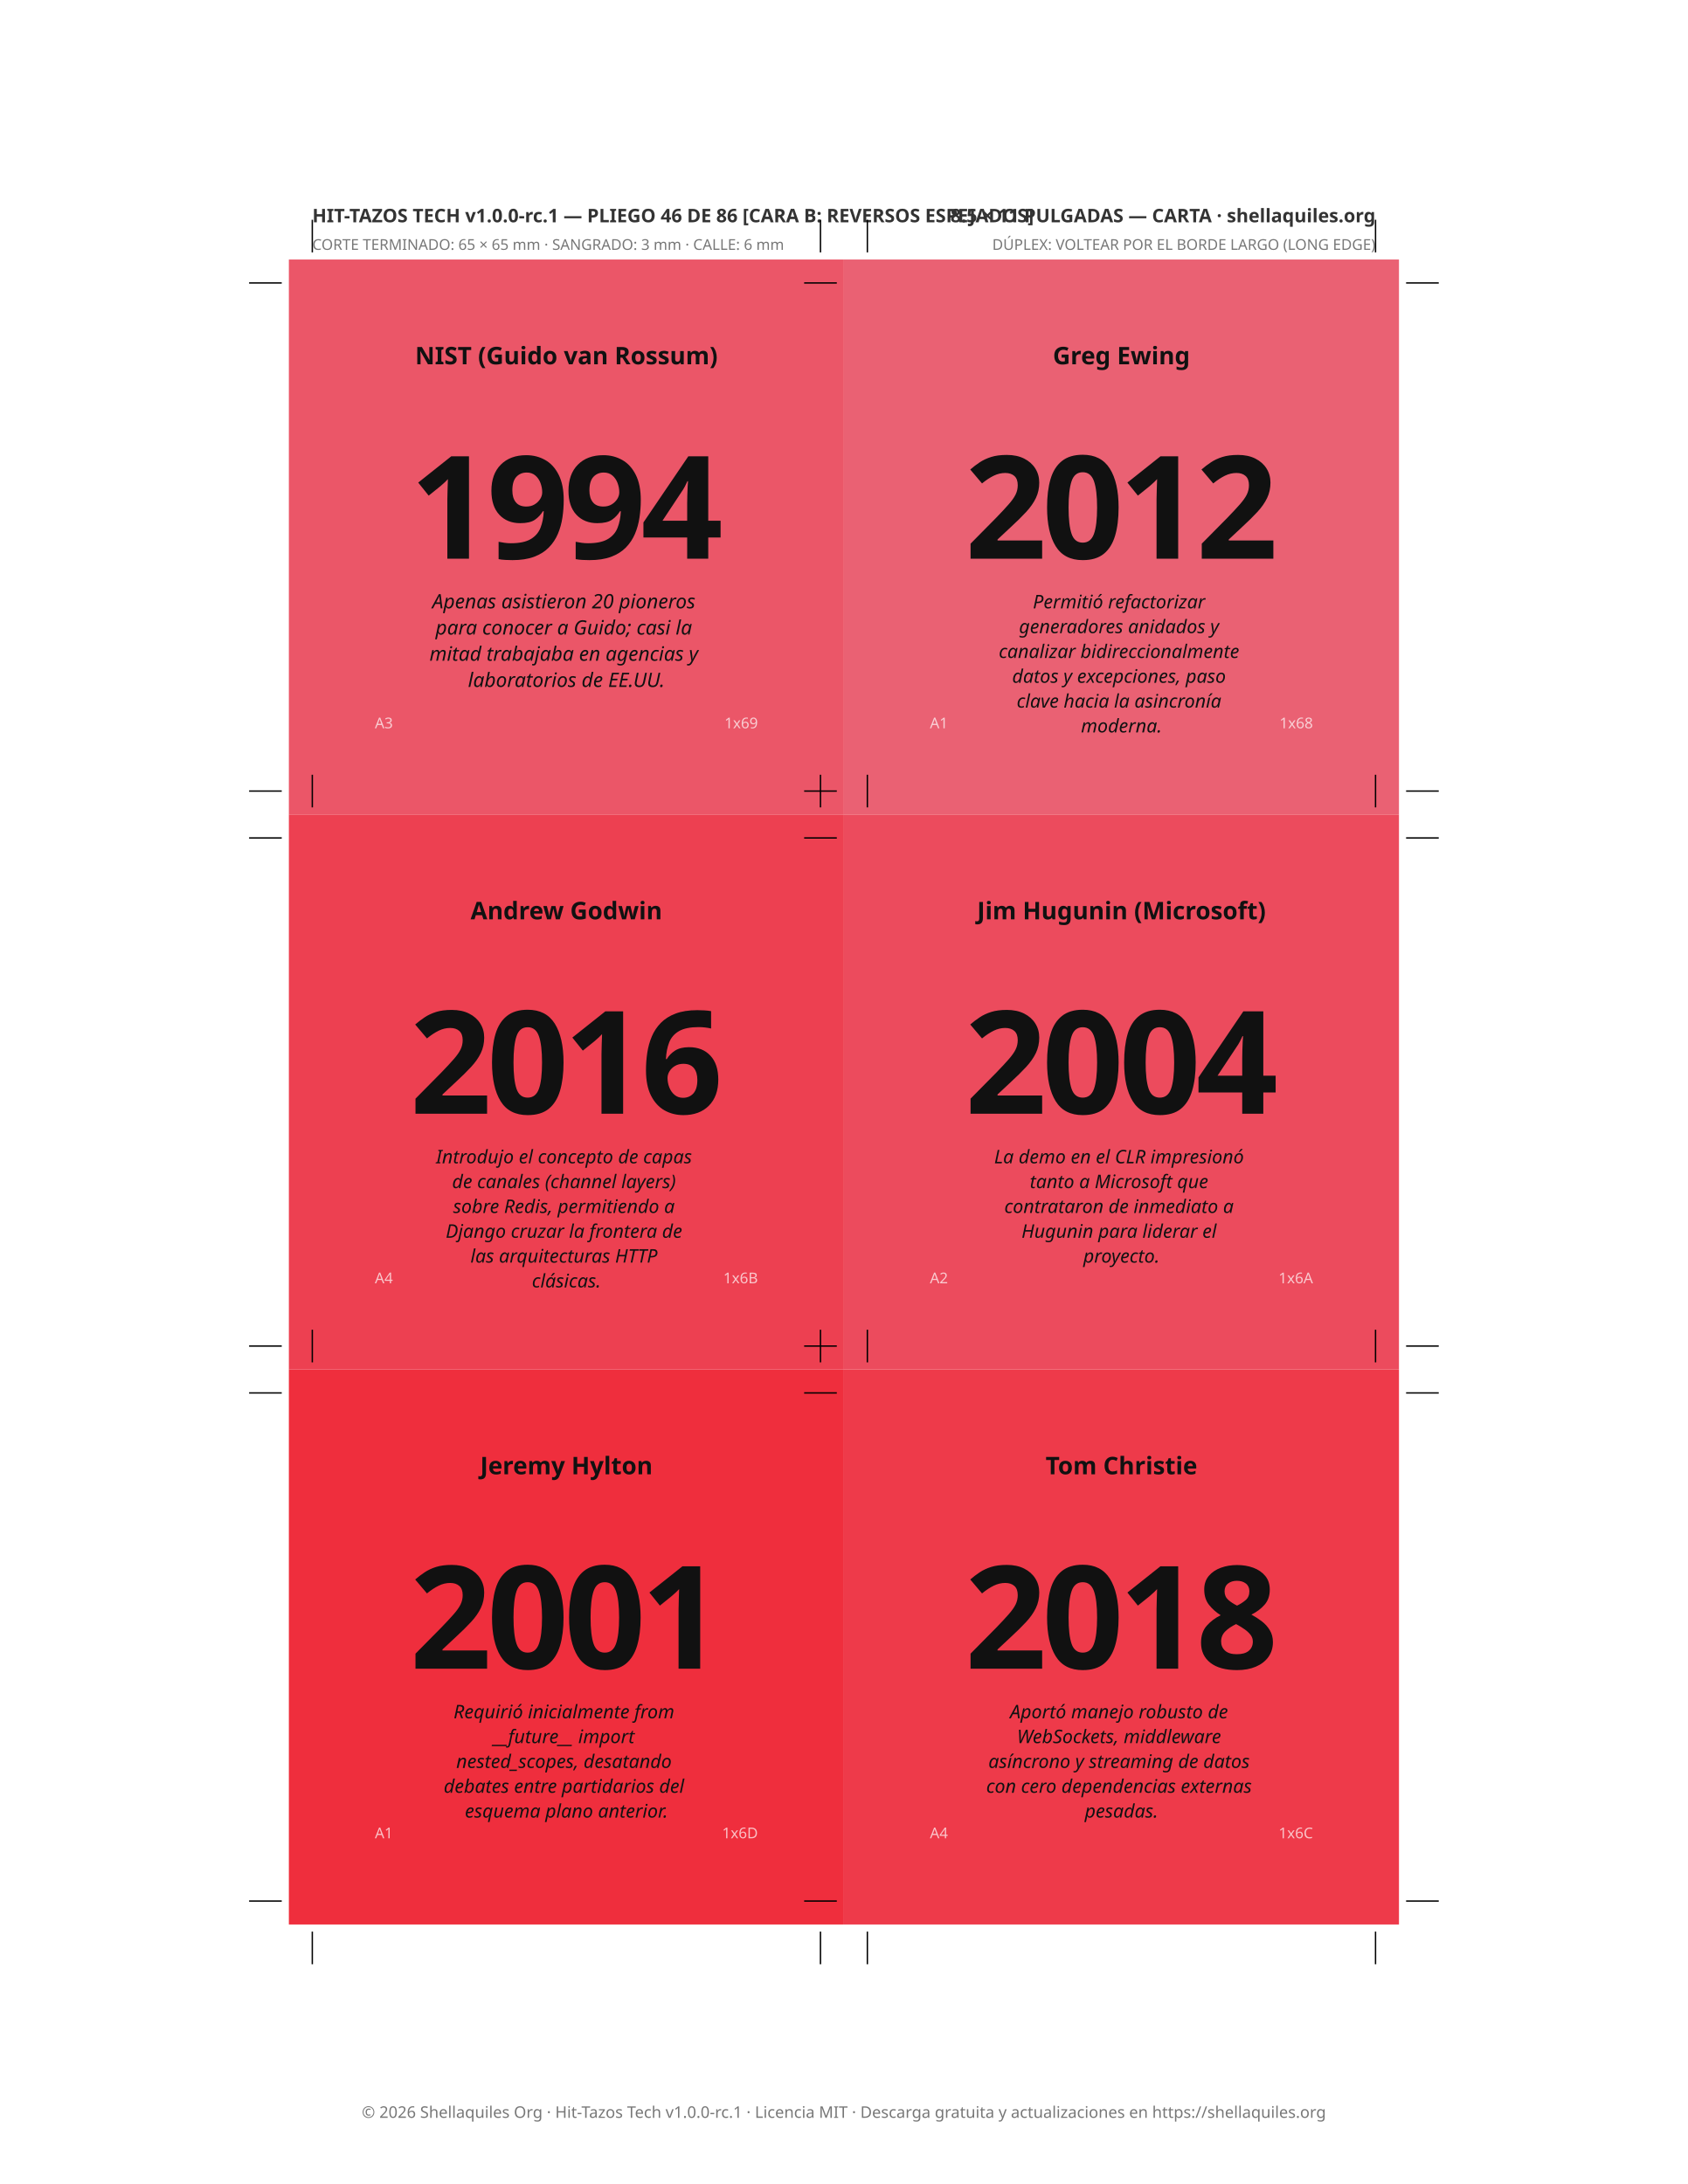
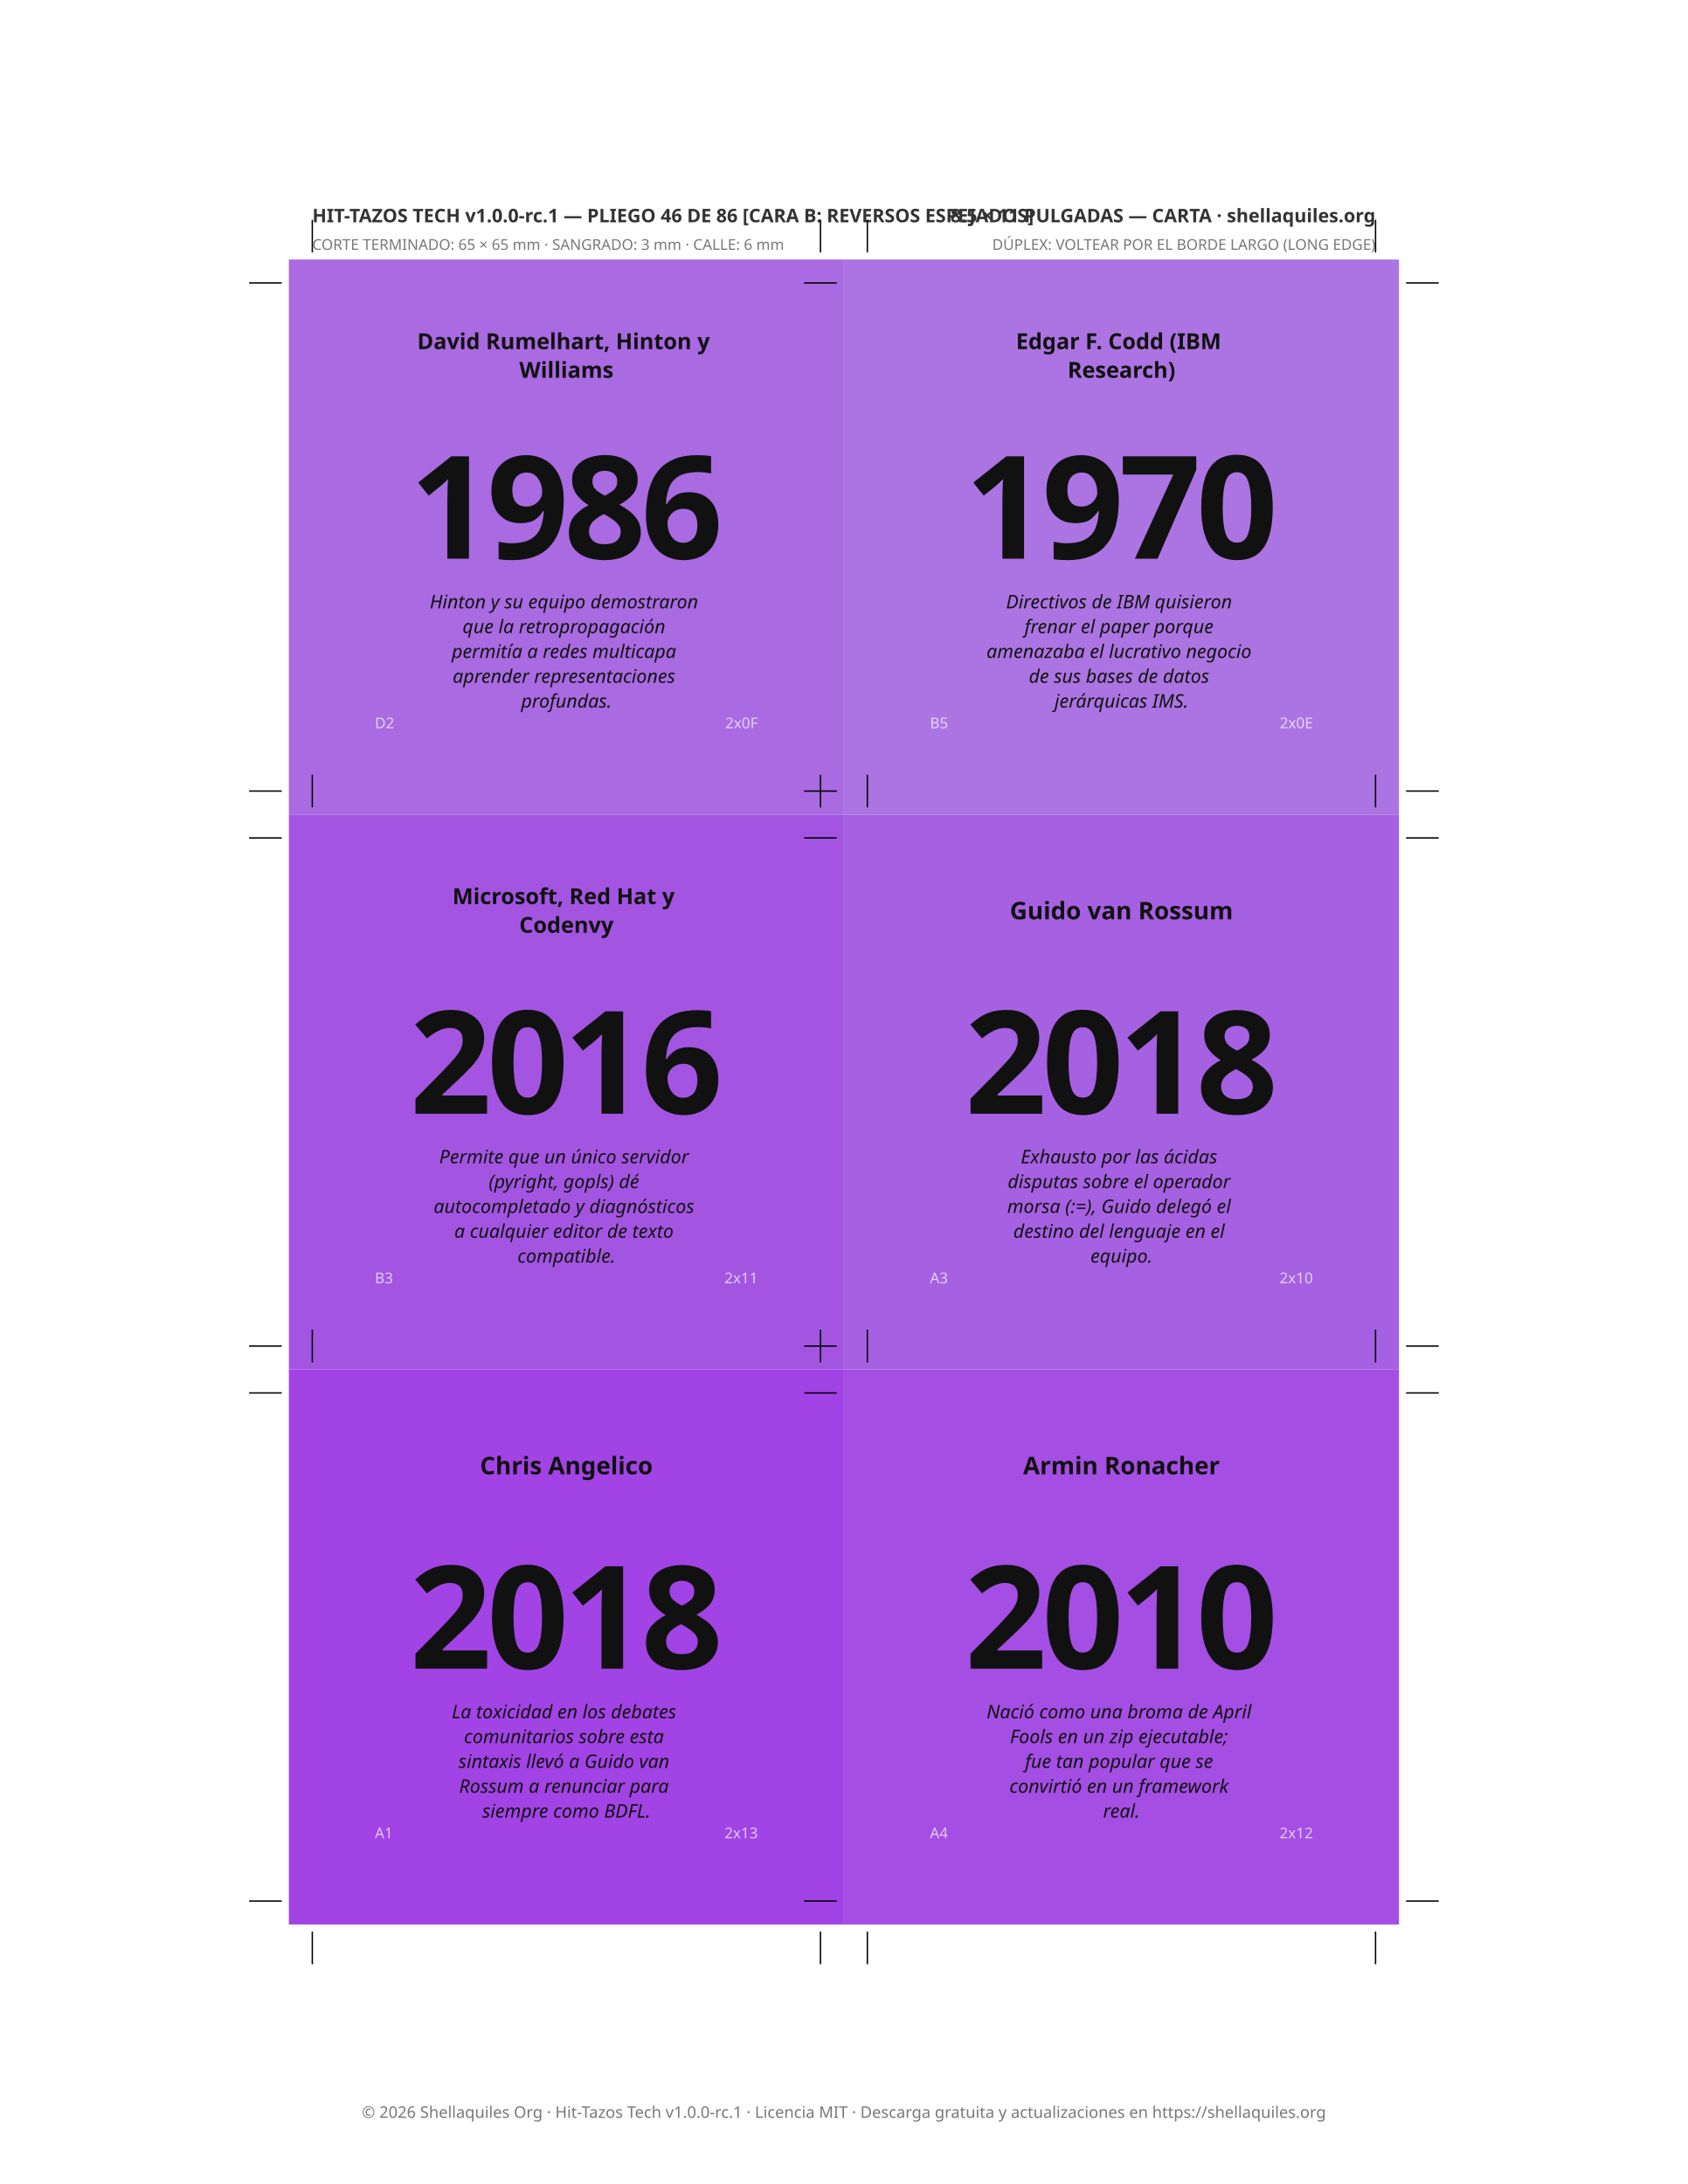
<svg xmlns="http://www.w3.org/2000/svg" width="215.9mm" height="279.4mm" viewBox="0 0 612 792" style="background-color: #ffffff;">
  <g id="encabezado_pliego">
    <text x="113.24" y="80.61" font-family="'Outfit', sans-serif" font-size="6.8" font-weight="700" fill="#333333">HIT-TAZOS TECH v1.0.0-rc.1 — PLIEGO 46 DE 86 [CARA B: REVERSOS ESPEJADOS]</text>
    <text x="498.76" y="80.61" font-family="'Outfit', sans-serif" font-size="6.8" font-weight="700" fill="#333333" text-anchor="end">8.5 × 11 PULGADAS — CARTA · shellaquiles.org</text>
    <text x="113.24" y="90.61" font-family="'Outfit', sans-serif" font-size="5.4" font-weight="500" fill="#777777">CORTE TERMINADO: 65 × 65 mm · SANGRADO: 3 mm · CALLE: 6 mm</text>
    <text x="498.76" y="90.61" font-family="'Outfit', sans-serif" font-size="5.4" font-weight="500" fill="#777777" text-anchor="end">DÚPLEX: VOLTEAR POR EL BORDE LARGO (LONG EDGE)</text>
  </g>
  <g id="tarjetas_reverso">
-     <g id="carta_1_69_reverso">
+     <g id="carta_2_0F_reverso">
      <g stroke="#000000" stroke-width="0.5" stroke-linecap="square">
        <line x1="90.57" y1="102.61" x2="101.91" y2="102.61" />
        <line x1="113.24" y1="79.94" x2="113.24" y2="91.28" />
        <line x1="308.83" y1="102.61" x2="320.17" y2="102.61" />
        <line x1="297.50" y1="79.94" x2="297.50" y2="91.28" />
        <line x1="90.57" y1="286.87" x2="101.91" y2="286.87" />
        <line x1="113.24" y1="298.20" x2="113.24" y2="309.54" />
        <line x1="308.83" y1="286.87" x2="320.17" y2="286.87" />
        <line x1="297.50" y1="298.20" x2="297.50" y2="309.54" />
      </g>
-       <rect x="104.74" y="94.11" width="201.26" height="201.26" fill="#eb5668" />
+       <rect x="104.74" y="94.11" width="201.26" height="201.26" fill="#a96ae2" />
      <g transform="translate(113.24, 102.61)">
-         <text font-family="'Outfit', sans-serif" font-size="8.8" font-weight="600" fill="#111111" text-anchor="middle">
-           <tspan x="92.13" y="29.5">NIST (Guido van Rossum)</tspan>
+         <text font-family="'Outfit', sans-serif" font-size="8" font-weight="600" fill="#111111" text-anchor="middle">
+           <tspan x="92.13" y="24">David Rumelhart, Hinton y</tspan>
+           <tspan x="92.13" y="34.4">Williams</tspan>
        </text>
-         <text x="92.13" y="100" font-family="'Space Grotesk', sans-serif" font-size="52" font-weight="900" letter-spacing="-1.8" fill="#111111" text-anchor="middle">1994</text>
-         <text font-family="'Outfit', sans-serif" font-size="7.2" font-weight="400" font-style="italic" fill="#111111" text-anchor="middle">
-           <tspan x="92.13" y="118.0">Apenas asistieron 20 pioneros</tspan>
-           <tspan x="92.13" y="127.5">para conocer a Guido; casi la</tspan>
-           <tspan x="92.13" y="137.0">mitad trabajaba en agencias y</tspan>
-           <tspan x="92.13" y="146.5">laboratorios de EE.UU.</tspan>
+         <text x="92.13" y="100" font-family="'Space Grotesk', sans-serif" font-size="52" font-weight="900" letter-spacing="-1.8" fill="#111111" text-anchor="middle">1986</text>
+         <text font-family="'Outfit', sans-serif" font-size="6.8" font-weight="400" font-style="italic" fill="#111111" text-anchor="middle">
+           <tspan x="92.13" y="118.0">Hinton y su equipo demostraron</tspan>
+           <tspan x="92.13" y="127.0">que la retropropagación</tspan>
+           <tspan x="92.13" y="136.0">permitía a redes multicapa</tspan>
+           <tspan x="92.13" y="145.0">aprender representaciones</tspan>
+           <tspan x="92.13" y="154.0">profundas.</tspan>
        </text>
-         <text x="22.68" y="161.5" font-family="'Outfit', sans-serif" font-size="5.4" font-weight="500" fill="rgba(255, 255, 255, 0.7)">A3</text>
-         <text x="161.57" y="161.5" font-family="'Space Grotesk', sans-serif" font-size="5.4" font-weight="500" fill="rgba(255, 255, 255, 0.7)" text-anchor="end">1x69</text>
+         <text x="22.68" y="161.5" font-family="'Outfit', sans-serif" font-size="5.4" font-weight="500" fill="rgba(255, 255, 255, 0.7)">D2</text>
+         <text x="161.57" y="161.5" font-family="'Space Grotesk', sans-serif" font-size="5.4" font-weight="500" fill="rgba(255, 255, 255, 0.7)" text-anchor="end">2x0F</text>
      </g>
    </g>
-     <g id="carta_1_68_reverso">
+     <g id="carta_2_0E_reverso">
      <g stroke="#000000" stroke-width="0.5" stroke-linecap="square">
        <line x1="291.83" y1="102.61" x2="303.17" y2="102.61" />
        <line x1="314.50" y1="79.94" x2="314.50" y2="91.28" />
        <line x1="510.09" y1="102.61" x2="521.43" y2="102.61" />
        <line x1="498.76" y1="79.94" x2="498.76" y2="91.28" />
        <line x1="291.83" y1="286.87" x2="303.17" y2="286.87" />
        <line x1="314.50" y1="298.20" x2="314.50" y2="309.54" />
        <line x1="510.09" y1="286.87" x2="521.43" y2="286.87" />
        <line x1="498.76" y1="298.20" x2="498.76" y2="309.54" />
      </g>
-       <rect x="306.00" y="94.11" width="201.26" height="201.26" fill="#ea6173" />
+       <rect x="306.00" y="94.11" width="201.26" height="201.26" fill="#ac74e2" />
      <g transform="translate(314.50, 102.61)">
-         <text font-family="'Outfit', sans-serif" font-size="8.8" font-weight="600" fill="#111111" text-anchor="middle">
-           <tspan x="92.13" y="29.5">Greg Ewing</tspan>
+         <text font-family="'Outfit', sans-serif" font-size="8" font-weight="600" fill="#111111" text-anchor="middle">
+           <tspan x="92.13" y="24">Edgar F. Codd (IBM</tspan>
+           <tspan x="92.13" y="34.4">Research)</tspan>
        </text>
-         <text x="92.13" y="100" font-family="'Space Grotesk', sans-serif" font-size="52" font-weight="900" letter-spacing="-1.8" fill="#111111" text-anchor="middle">2012</text>
+         <text x="92.13" y="100" font-family="'Space Grotesk', sans-serif" font-size="52" font-weight="900" letter-spacing="-1.8" fill="#111111" text-anchor="middle">1970</text>
        <text font-family="'Outfit', sans-serif" font-size="6.8" font-weight="400" font-style="italic" fill="#111111" text-anchor="middle">
-           <tspan x="92.13" y="118.0">Permitió refactorizar</tspan>
-           <tspan x="92.13" y="127.0">generadores anidados y</tspan>
-           <tspan x="92.13" y="136.0">canalizar bidireccionalmente</tspan>
-           <tspan x="92.13" y="145.0">datos y excepciones, paso</tspan>
-           <tspan x="92.13" y="154.0">clave hacia la asincronía</tspan>
-           <tspan x="92.13" y="163.0">moderna.</tspan>
+           <tspan x="92.13" y="118.0">Directivos de IBM quisieron</tspan>
+           <tspan x="92.13" y="127.0">frenar el paper porque</tspan>
+           <tspan x="92.13" y="136.0">amenazaba el lucrativo negocio</tspan>
+           <tspan x="92.13" y="145.0">de sus bases de datos</tspan>
+           <tspan x="92.13" y="154.0">jerárquicas IMS.</tspan>
        </text>
-         <text x="22.68" y="161.5" font-family="'Outfit', sans-serif" font-size="5.4" font-weight="500" fill="rgba(255, 255, 255, 0.7)">A1</text>
-         <text x="161.57" y="161.5" font-family="'Space Grotesk', sans-serif" font-size="5.4" font-weight="500" fill="rgba(255, 255, 255, 0.7)" text-anchor="end">1x68</text>
+         <text x="22.68" y="161.5" font-family="'Outfit', sans-serif" font-size="5.4" font-weight="500" fill="rgba(255, 255, 255, 0.7)">B5</text>
+         <text x="161.57" y="161.5" font-family="'Space Grotesk', sans-serif" font-size="5.4" font-weight="500" fill="rgba(255, 255, 255, 0.7)" text-anchor="end">2x0E</text>
      </g>
    </g>
-     <g id="carta_1_6B_reverso">
+     <g id="carta_2_11_reverso">
      <g stroke="#000000" stroke-width="0.5" stroke-linecap="square">
        <line x1="90.57" y1="303.87" x2="101.91" y2="303.87" />
        <line x1="113.24" y1="281.20" x2="113.24" y2="292.54" />
        <line x1="308.83" y1="303.87" x2="320.17" y2="303.87" />
        <line x1="297.50" y1="281.20" x2="297.50" y2="292.54" />
        <line x1="90.57" y1="488.13" x2="101.91" y2="488.13" />
        <line x1="113.24" y1="499.46" x2="113.24" y2="510.80" />
        <line x1="308.83" y1="488.13" x2="320.17" y2="488.13" />
        <line x1="297.50" y1="499.46" x2="297.50" y2="510.80" />
      </g>
-       <rect x="104.74" y="295.37" width="201.26" height="201.26" fill="#ed4051" />
+       <rect x="104.74" y="295.37" width="201.26" height="201.26" fill="#a355e2" />
      <g transform="translate(113.24, 303.87)">
-         <text font-family="'Outfit', sans-serif" font-size="8.8" font-weight="600" fill="#111111" text-anchor="middle">
-           <tspan x="92.13" y="29.5">Andrew Godwin</tspan>
+         <text font-family="'Outfit', sans-serif" font-size="8" font-weight="600" fill="#111111" text-anchor="middle">
+           <tspan x="92.13" y="24">Microsoft, Red Hat y</tspan>
+           <tspan x="92.13" y="34.4">Codenvy</tspan>
        </text>
        <text x="92.13" y="100" font-family="'Space Grotesk', sans-serif" font-size="52" font-weight="900" letter-spacing="-1.8" fill="#111111" text-anchor="middle">2016</text>
        <text font-family="'Outfit', sans-serif" font-size="6.8" font-weight="400" font-style="italic" fill="#111111" text-anchor="middle">
-           <tspan x="92.13" y="118.0">Introdujo el concepto de capas</tspan>
-           <tspan x="92.13" y="127.0">de canales (channel layers)</tspan>
-           <tspan x="92.13" y="136.0">sobre Redis, permitiendo a</tspan>
-           <tspan x="92.13" y="145.0">Django cruzar la frontera de</tspan>
-           <tspan x="92.13" y="154.0">las arquitecturas HTTP</tspan>
-           <tspan x="92.13" y="163.0">clásicas.</tspan>
+           <tspan x="92.13" y="118.0">Permite que un único servidor</tspan>
+           <tspan x="92.13" y="127.0">(pyright, gopls) dé</tspan>
+           <tspan x="92.13" y="136.0">autocompletado y diagnósticos</tspan>
+           <tspan x="92.13" y="145.0">a cualquier editor de texto</tspan>
+           <tspan x="92.13" y="154.0">compatible.</tspan>
        </text>
-         <text x="22.68" y="161.5" font-family="'Outfit', sans-serif" font-size="5.4" font-weight="500" fill="rgba(255, 255, 255, 0.7)">A4</text>
-         <text x="161.57" y="161.5" font-family="'Space Grotesk', sans-serif" font-size="5.4" font-weight="500" fill="rgba(255, 255, 255, 0.7)" text-anchor="end">1x6B</text>
+         <text x="22.68" y="161.5" font-family="'Outfit', sans-serif" font-size="5.4" font-weight="500" fill="rgba(255, 255, 255, 0.7)">B3</text>
+         <text x="161.57" y="161.5" font-family="'Space Grotesk', sans-serif" font-size="5.4" font-weight="500" fill="rgba(255, 255, 255, 0.7)" text-anchor="end">2x11</text>
      </g>
    </g>
-     <g id="carta_1_6A_reverso">
+     <g id="carta_2_10_reverso">
      <g stroke="#000000" stroke-width="0.5" stroke-linecap="square">
        <line x1="291.83" y1="303.87" x2="303.17" y2="303.87" />
        <line x1="314.50" y1="281.20" x2="314.50" y2="292.54" />
        <line x1="510.09" y1="303.87" x2="521.43" y2="303.87" />
        <line x1="498.76" y1="281.20" x2="498.76" y2="292.54" />
        <line x1="291.83" y1="488.13" x2="303.17" y2="488.13" />
        <line x1="314.50" y1="499.46" x2="314.50" y2="510.80" />
        <line x1="510.09" y1="488.13" x2="521.43" y2="488.13" />
        <line x1="498.76" y1="499.46" x2="498.76" y2="510.80" />
      </g>
-       <rect x="306.00" y="295.37" width="201.26" height="201.26" fill="#ec4b5d" />
+       <rect x="306.00" y="295.37" width="201.26" height="201.26" fill="#a660e2" />
      <g transform="translate(314.50, 303.87)">
        <text font-family="'Outfit', sans-serif" font-size="8.8" font-weight="600" fill="#111111" text-anchor="middle">
-           <tspan x="92.13" y="29.5">Jim Hugunin (Microsoft)</tspan>
+           <tspan x="92.13" y="29.5">Guido van Rossum</tspan>
        </text>
-         <text x="92.13" y="100" font-family="'Space Grotesk', sans-serif" font-size="52" font-weight="900" letter-spacing="-1.8" fill="#111111" text-anchor="middle">2004</text>
+         <text x="92.13" y="100" font-family="'Space Grotesk', sans-serif" font-size="52" font-weight="900" letter-spacing="-1.8" fill="#111111" text-anchor="middle">2018</text>
        <text font-family="'Outfit', sans-serif" font-size="6.8" font-weight="400" font-style="italic" fill="#111111" text-anchor="middle">
-           <tspan x="92.13" y="118.0">La demo en el CLR impresionó</tspan>
-           <tspan x="92.13" y="127.0">tanto a Microsoft que</tspan>
-           <tspan x="92.13" y="136.0">contrataron de inmediato a</tspan>
-           <tspan x="92.13" y="145.0">Hugunin para liderar el</tspan>
-           <tspan x="92.13" y="154.0">proyecto.</tspan>
+           <tspan x="92.13" y="118.0">Exhausto por las ácidas</tspan>
+           <tspan x="92.13" y="127.0">disputas sobre el operador</tspan>
+           <tspan x="92.13" y="136.0">morsa (:=), Guido delegó el</tspan>
+           <tspan x="92.13" y="145.0">destino del lenguaje en el</tspan>
+           <tspan x="92.13" y="154.0">equipo.</tspan>
        </text>
-         <text x="22.68" y="161.5" font-family="'Outfit', sans-serif" font-size="5.4" font-weight="500" fill="rgba(255, 255, 255, 0.7)">A2</text>
-         <text x="161.57" y="161.5" font-family="'Space Grotesk', sans-serif" font-size="5.4" font-weight="500" fill="rgba(255, 255, 255, 0.7)" text-anchor="end">1x6A</text>
+         <text x="22.68" y="161.5" font-family="'Outfit', sans-serif" font-size="5.4" font-weight="500" fill="rgba(255, 255, 255, 0.7)">A3</text>
+         <text x="161.57" y="161.5" font-family="'Space Grotesk', sans-serif" font-size="5.4" font-weight="500" fill="rgba(255, 255, 255, 0.7)" text-anchor="end">2x10</text>
      </g>
    </g>
-     <g id="carta_1_6D_reverso">
+     <g id="carta_2_13_reverso">
      <g stroke="#000000" stroke-width="0.5" stroke-linecap="square">
        <line x1="90.57" y1="505.13" x2="101.91" y2="505.13" />
        <line x1="113.24" y1="482.46" x2="113.24" y2="493.80" />
        <line x1="308.83" y1="505.13" x2="320.17" y2="505.13" />
        <line x1="297.50" y1="482.46" x2="297.50" y2="493.80" />
        <line x1="90.57" y1="689.39" x2="101.91" y2="689.39" />
        <line x1="113.24" y1="700.72" x2="113.24" y2="712.06" />
        <line x1="308.83" y1="689.39" x2="320.17" y2="689.39" />
        <line x1="297.50" y1="700.72" x2="297.50" y2="712.06" />
      </g>
-       <rect x="104.74" y="496.63" width="201.26" height="201.26" fill="#ef2e3d" />
+       <rect x="104.74" y="496.63" width="201.26" height="201.26" fill="#a243e5" />
      <g transform="translate(113.24, 505.13)">
        <text font-family="'Outfit', sans-serif" font-size="8.8" font-weight="600" fill="#111111" text-anchor="middle">
-           <tspan x="92.13" y="29.5">Jeremy Hylton</tspan>
+           <tspan x="92.13" y="29.5">Chris Angelico</tspan>
        </text>
-         <text x="92.13" y="100" font-family="'Space Grotesk', sans-serif" font-size="52" font-weight="900" letter-spacing="-1.8" fill="#111111" text-anchor="middle">2001</text>
+         <text x="92.13" y="100" font-family="'Space Grotesk', sans-serif" font-size="52" font-weight="900" letter-spacing="-1.8" fill="#111111" text-anchor="middle">2018</text>
        <text font-family="'Outfit', sans-serif" font-size="6.8" font-weight="400" font-style="italic" fill="#111111" text-anchor="middle">
-           <tspan x="92.13" y="118.0">Requirió inicialmente from</tspan>
-           <tspan x="92.13" y="127.0">__future__ import</tspan>
-           <tspan x="92.13" y="136.0">nested_scopes, desatando</tspan>
-           <tspan x="92.13" y="145.0">debates entre partidarios del</tspan>
-           <tspan x="92.13" y="154.0">esquema plano anterior.</tspan>
+           <tspan x="92.13" y="118.0">La toxicidad en los debates</tspan>
+           <tspan x="92.13" y="127.0">comunitarios sobre esta</tspan>
+           <tspan x="92.13" y="136.0">sintaxis llevó a Guido van</tspan>
+           <tspan x="92.13" y="145.0">Rossum a renunciar para</tspan>
+           <tspan x="92.13" y="154.0">siempre como BDFL.</tspan>
        </text>
        <text x="22.68" y="161.5" font-family="'Outfit', sans-serif" font-size="5.4" font-weight="500" fill="rgba(255, 255, 255, 0.7)">A1</text>
-         <text x="161.57" y="161.5" font-family="'Space Grotesk', sans-serif" font-size="5.4" font-weight="500" fill="rgba(255, 255, 255, 0.7)" text-anchor="end">1x6D</text>
+         <text x="161.57" y="161.5" font-family="'Space Grotesk', sans-serif" font-size="5.4" font-weight="500" fill="rgba(255, 255, 255, 0.7)" text-anchor="end">2x13</text>
      </g>
    </g>
-     <g id="carta_1_6C_reverso">
+     <g id="carta_2_12_reverso">
      <g stroke="#000000" stroke-width="0.5" stroke-linecap="square">
        <line x1="291.83" y1="505.13" x2="303.17" y2="505.13" />
        <line x1="314.50" y1="482.46" x2="314.50" y2="493.80" />
        <line x1="510.09" y1="505.13" x2="521.43" y2="505.13" />
        <line x1="498.76" y1="482.46" x2="498.76" y2="493.80" />
        <line x1="291.83" y1="689.39" x2="303.17" y2="689.39" />
        <line x1="314.50" y1="700.72" x2="314.50" y2="712.06" />
        <line x1="510.09" y1="689.39" x2="521.43" y2="689.39" />
        <line x1="498.76" y1="700.72" x2="498.76" y2="712.06" />
      </g>
-       <rect x="306.00" y="496.63" width="201.26" height="201.26" fill="#ee3a4a" />
+       <rect x="306.00" y="496.63" width="201.26" height="201.26" fill="#a44ee4" />
      <g transform="translate(314.50, 505.13)">
        <text font-family="'Outfit', sans-serif" font-size="8.8" font-weight="600" fill="#111111" text-anchor="middle">
-           <tspan x="92.13" y="29.5">Tom Christie</tspan>
+           <tspan x="92.13" y="29.5">Armin Ronacher</tspan>
        </text>
-         <text x="92.13" y="100" font-family="'Space Grotesk', sans-serif" font-size="52" font-weight="900" letter-spacing="-1.8" fill="#111111" text-anchor="middle">2018</text>
+         <text x="92.13" y="100" font-family="'Space Grotesk', sans-serif" font-size="52" font-weight="900" letter-spacing="-1.8" fill="#111111" text-anchor="middle">2010</text>
        <text font-family="'Outfit', sans-serif" font-size="6.8" font-weight="400" font-style="italic" fill="#111111" text-anchor="middle">
-           <tspan x="92.13" y="118.0">Aportó manejo robusto de</tspan>
-           <tspan x="92.13" y="127.0">WebSockets, middleware</tspan>
-           <tspan x="92.13" y="136.0">asíncrono y streaming de datos</tspan>
-           <tspan x="92.13" y="145.0">con cero dependencias externas</tspan>
-           <tspan x="92.13" y="154.0">pesadas.</tspan>
+           <tspan x="92.13" y="118.0">Nació como una broma de April</tspan>
+           <tspan x="92.13" y="127.0">Fools en un zip ejecutable;</tspan>
+           <tspan x="92.13" y="136.0">fue tan popular que se</tspan>
+           <tspan x="92.13" y="145.0">convirtió en un framework</tspan>
+           <tspan x="92.13" y="154.0">real.</tspan>
        </text>
        <text x="22.68" y="161.5" font-family="'Outfit', sans-serif" font-size="5.4" font-weight="500" fill="rgba(255, 255, 255, 0.7)">A4</text>
-         <text x="161.57" y="161.5" font-family="'Space Grotesk', sans-serif" font-size="5.4" font-weight="500" fill="rgba(255, 255, 255, 0.7)" text-anchor="end">1x6C</text>
+         <text x="161.57" y="161.5" font-family="'Space Grotesk', sans-serif" font-size="5.4" font-weight="500" fill="rgba(255, 255, 255, 0.7)" text-anchor="end">2x12</text>
      </g>
    </g>
  </g>
  <g id="pie_pliego">
    <text x="306.00" y="768.00" font-family="'Outfit', sans-serif" font-size="5.8" font-weight="500" fill="#777777" text-anchor="middle">© 2026 Shellaquiles Org · Hit-Tazos Tech v1.0.0-rc.1 · Licencia MIT · Descarga gratuita y actualizaciones en https://shellaquiles.org</text>
  </g>
</svg>
